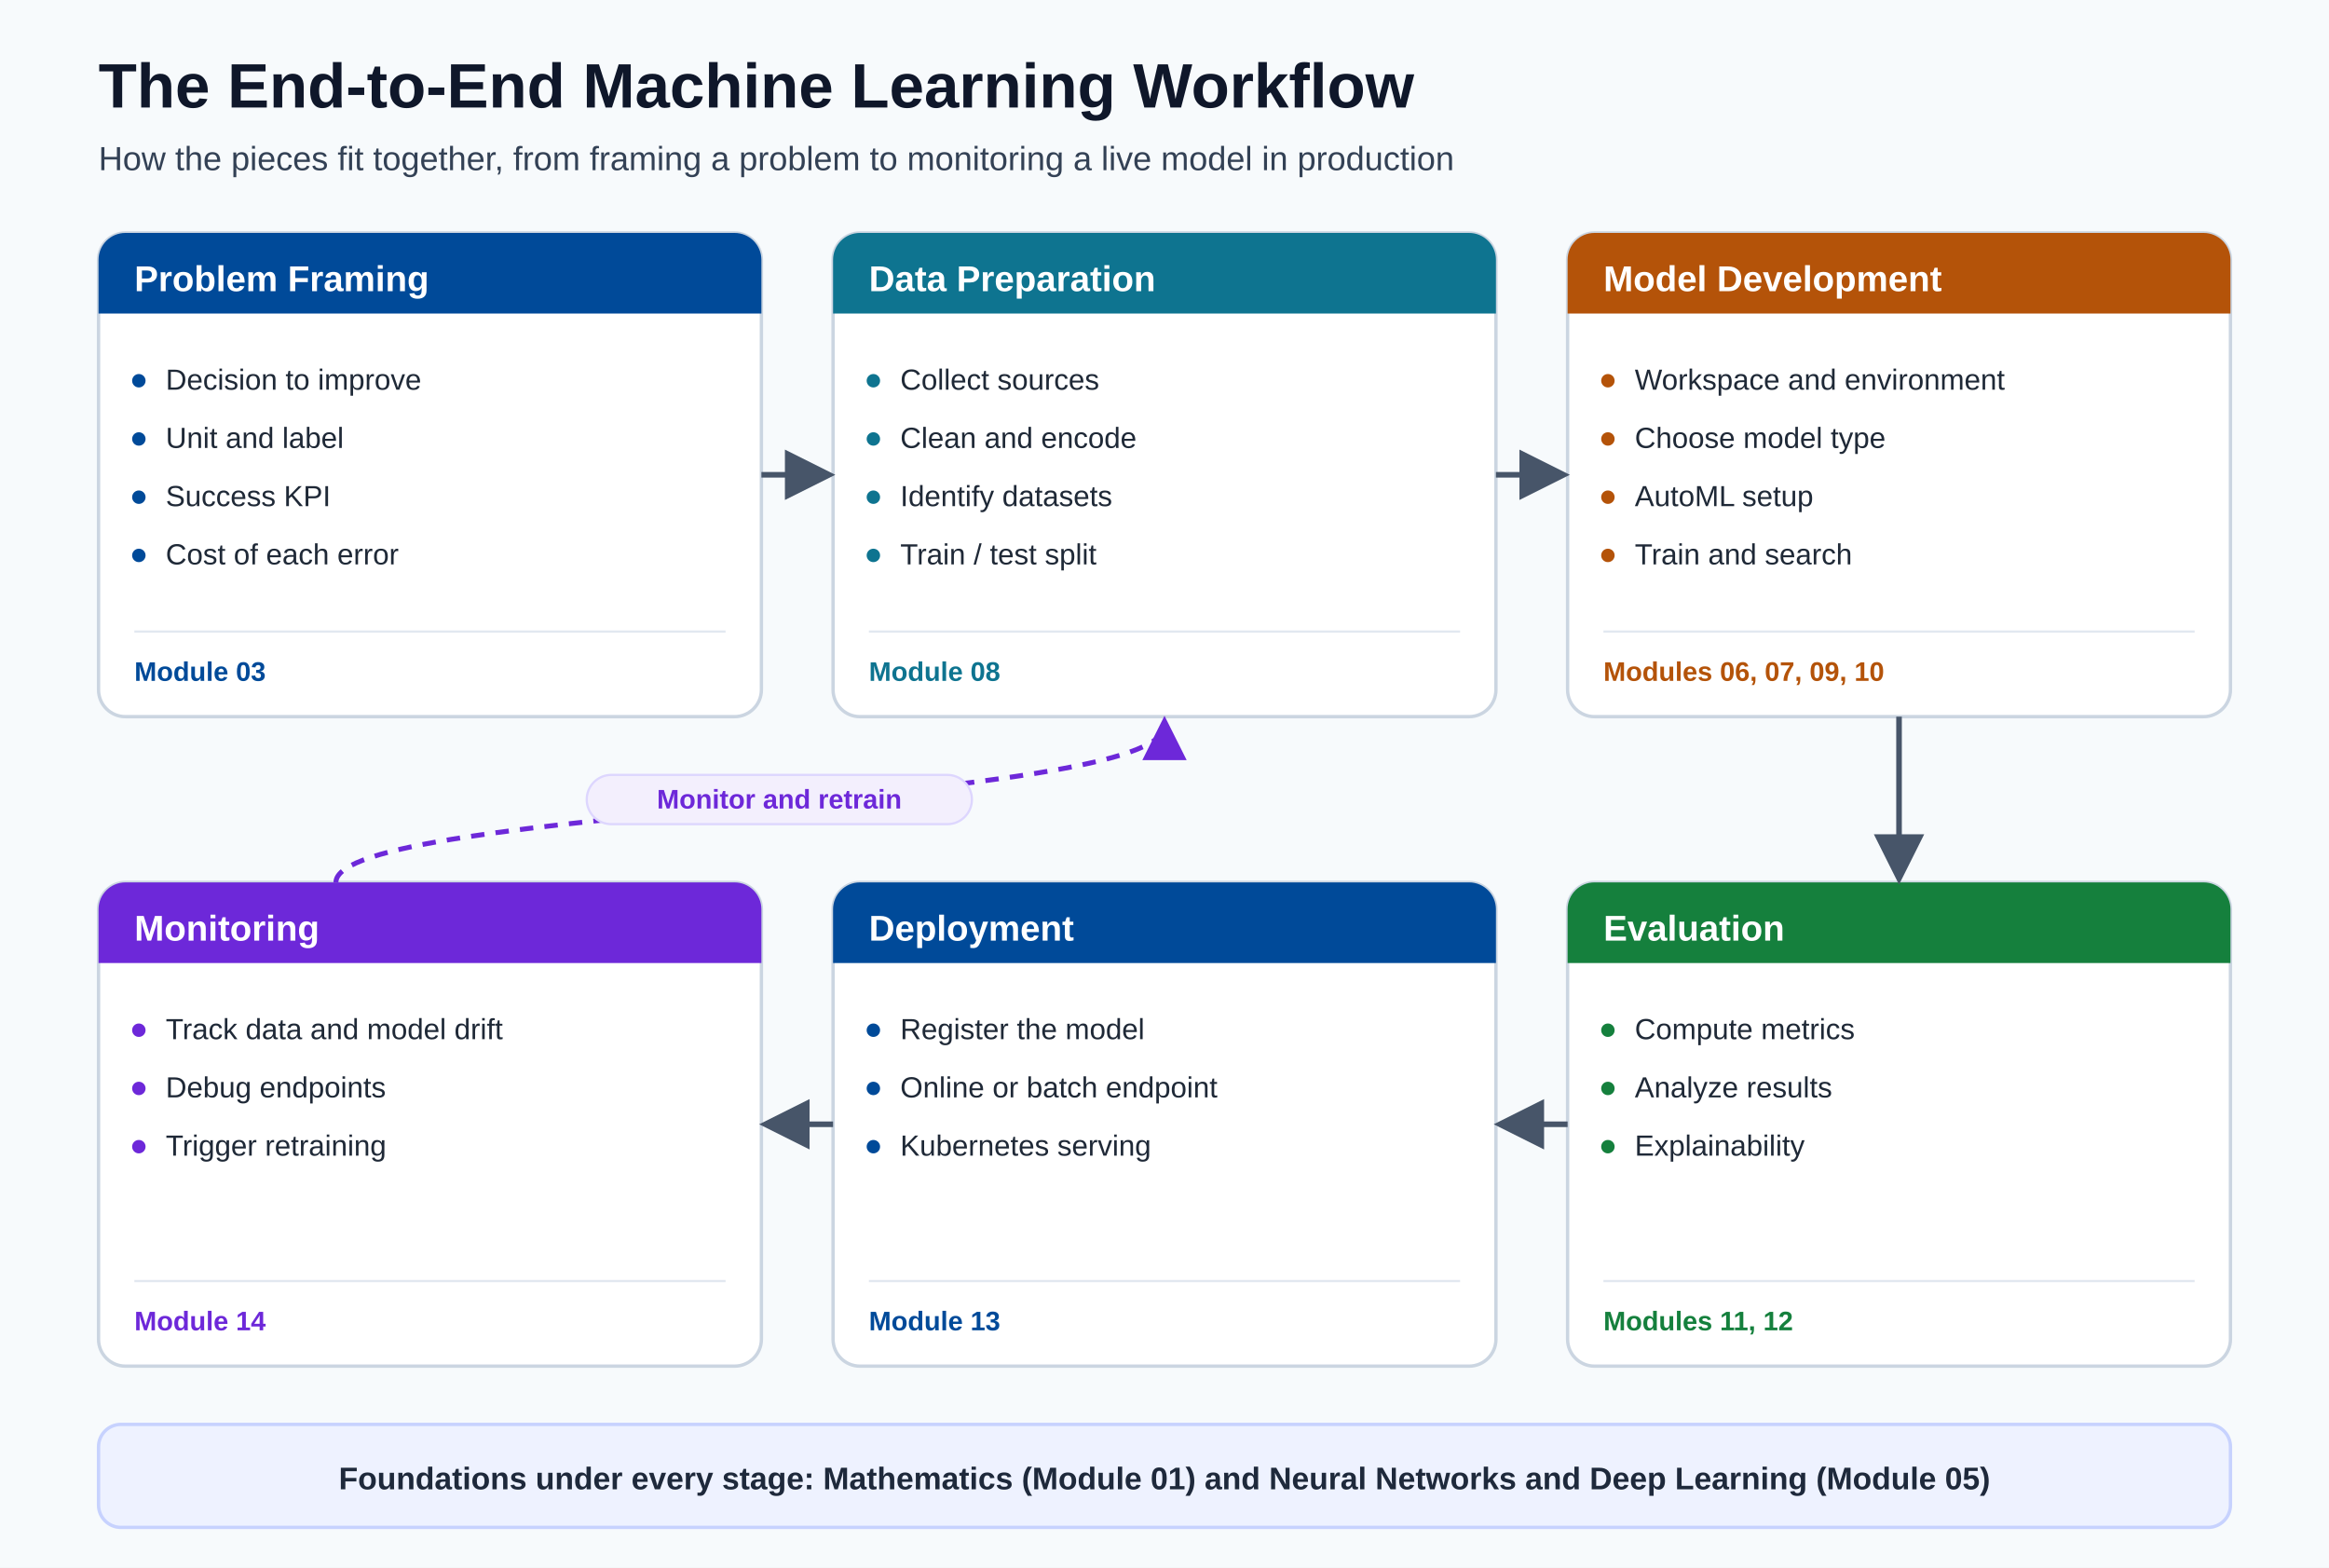
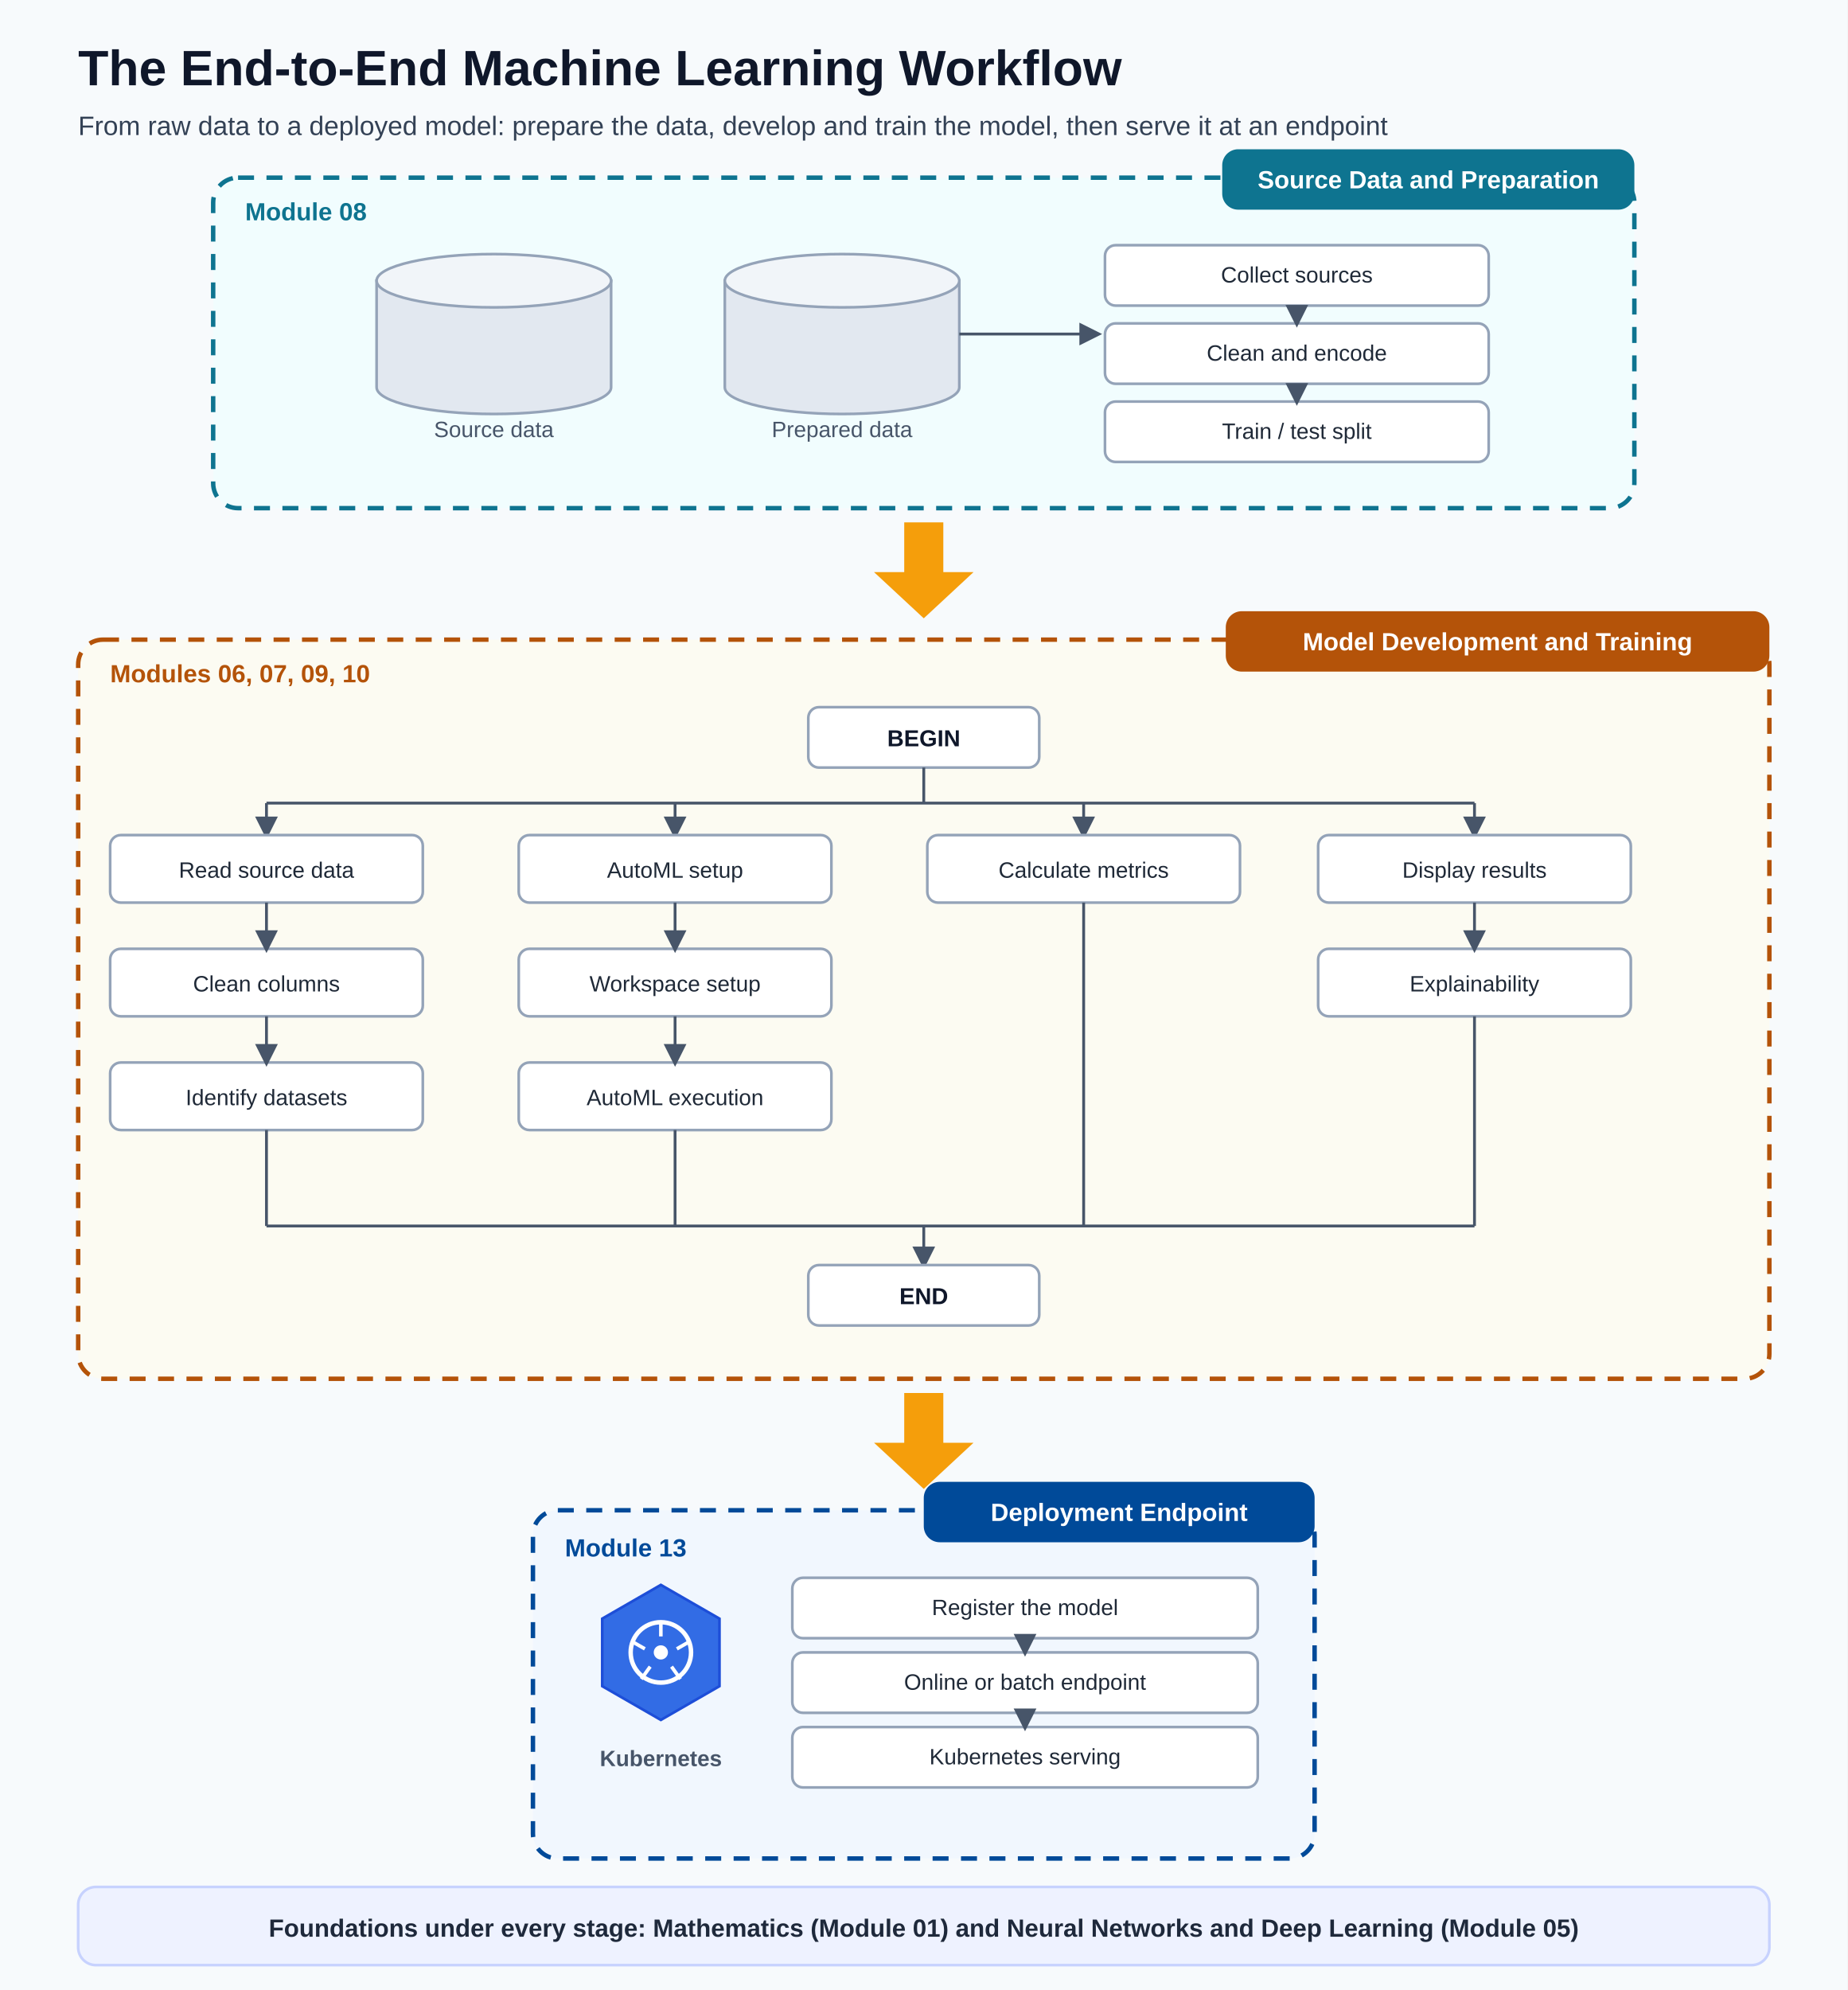
- <svg xmlns="http://www.w3.org/2000/svg" width="1040" height="700" viewBox="0 0 1040 700" role="img" aria-labelledby="title desc">
+ <svg xmlns="http://www.w3.org/2000/svg" width="1040" height="1120" viewBox="0 0 1040 1120" role="img" aria-labelledby="title desc">
  <defs>
    <style>
      .bg { fill: #f7fafc; }
      .title { fill: #0f172a; font-family: Segoe UI, Arial, sans-serif; font-size: 28px; font-weight: 700; }
      .subtitle { fill: #334155; font-family: Segoe UI, Arial, sans-serif; font-size: 15px; }
-       .card { fill: #ffffff; stroke: #cbd5e1; stroke-width: 1.5; }
-       .ch { fill: #ffffff; font-family: Segoe UI, Arial, sans-serif; font-size: 16px; font-weight: 700; }
-       .bul { fill: #1f2937; font-family: Segoe UI, Arial, sans-serif; font-size: 13px; }
-       .mref { font-family: Segoe UI, Arial, sans-serif; font-size: 12px; font-weight: 700; }
-       .divider { stroke: #e2e8f0; stroke-width: 1; }
+       .tab { font-family: Segoe UI, Arial, sans-serif; font-size: 14px; font-weight: 700; }
+       .node { fill: #ffffff; stroke: #94a3b8; stroke-width: 1.5; }
+       .nt { fill: #1f2937; font-family: Segoe UI, Arial, sans-serif; font-size: 12.5px; }
+       .seblbl { fill: #0f172a; font-family: Segoe UI, Arial, sans-serif; font-size: 13px; font-weight: 700; }
+       .cap { fill: #475569; font-family: Segoe UI, Arial, sans-serif; font-size: 12.5px; }
+       .cyl { fill: #e2e8f0; stroke: #94a3b8; stroke-width: 1.5; }
+       .cyltop { fill: #f1f5f9; stroke: #94a3b8; stroke-width: 1.5; }
+       .con { stroke: #475569; stroke-width: 1.6; fill: none; }
      .fnd { fill: #1e293b; font-family: Segoe UI, Arial, sans-serif; font-size: 14px; font-weight: 600; }
-       .fbl { fill: #6d28d9; font-family: Segoe UI, Arial, sans-serif; font-size: 12px; font-weight: 700; }
-       .arrow { stroke: #475569; stroke-width: 2.5; fill: none; }
-       .fb { stroke: #6d28d9; stroke-width: 2.2; fill: none; stroke-dasharray: 6 5; }
    </style>
-     <marker id="ah" markerWidth="9" markerHeight="9" refX="7" refY="4.5" orient="auto">
-       <path d="M0,0 L9,4.5 L0,9 z" fill="#475569" />
-     </marker>
-     <marker id="ahp" markerWidth="9" markerHeight="9" refX="7" refY="4.5" orient="auto">
-       <path d="M0,0 L9,4.5 L0,9 z" fill="#6d28d9" />
+     <marker id="ah" markerWidth="8" markerHeight="8" refX="6.5" refY="4" orient="auto">
+       <path d="M0,0 L8,4 L0,8 z" fill="#475569" />
    </marker>
  </defs>
-   <rect class="bg" x="0" y="0" width="1040" height="700" />
+   <rect class="bg" x="0" y="0" width="1040" height="1120" />
  <text class="title" x="44" y="48">The End-to-End Machine Learning Workflow</text>
-   <text class="subtitle" x="44" y="76">How the pieces fit together, from framing a problem to monitoring a live model in production</text>
-   <rect class="card" x="44" y="104" width="296" height="216" rx="12" />
-   <path d="M44,140 V116 a12,12 0 0 1 12,-12 H328 a12,12 0 0 1 12,12 V140 Z" fill="#004a99" />
-   <text class="ch" x="60" y="130">Problem Framing</text>
-   <circle cx="62" cy="170" r="3" fill="#004a99" />
-   <text class="bul" x="74" y="174">Decision to improve</text>
-   <circle cx="62" cy="196" r="3" fill="#004a99" />
-   <text class="bul" x="74" y="200">Unit and label</text>
-   <circle cx="62" cy="222" r="3" fill="#004a99" />
-   <text class="bul" x="74" y="226">Success KPI</text>
-   <circle cx="62" cy="248" r="3" fill="#004a99" />
-   <text class="bul" x="74" y="252">Cost of each error</text>
-   <line class="divider" x1="60" y1="282" x2="324" y2="282" />
-   <text class="mref" x="60" y="304" fill="#004a99">Module 03</text>
-   <rect class="card" x="372" y="104" width="296" height="216" rx="12" />
-   <path d="M372,140 V116 a12,12 0 0 1 12,-12 H656 a12,12 0 0 1 12,12 V140 Z" fill="#0e7490" />
-   <text class="ch" x="388" y="130">Data Preparation</text>
-   <circle cx="390" cy="170" r="3" fill="#0e7490" />
-   <text class="bul" x="402" y="174">Collect sources</text>
-   <circle cx="390" cy="196" r="3" fill="#0e7490" />
-   <text class="bul" x="402" y="200">Clean and encode</text>
-   <circle cx="390" cy="222" r="3" fill="#0e7490" />
-   <text class="bul" x="402" y="226">Identify datasets</text>
-   <circle cx="390" cy="248" r="3" fill="#0e7490" />
-   <text class="bul" x="402" y="252">Train / test split</text>
-   <line class="divider" x1="388" y1="282" x2="652" y2="282" />
-   <text class="mref" x="388" y="304" fill="#0e7490">Module 08</text>
-   <rect class="card" x="700" y="104" width="296" height="216" rx="12" />
-   <path d="M700,140 V116 a12,12 0 0 1 12,-12 H984 a12,12 0 0 1 12,12 V140 Z" fill="#b45309" />
-   <text class="ch" x="716" y="130">Model Development</text>
-   <circle cx="718" cy="170" r="3" fill="#b45309" />
-   <text class="bul" x="730" y="174">Workspace and environment</text>
-   <circle cx="718" cy="196" r="3" fill="#b45309" />
-   <text class="bul" x="730" y="200">Choose model type</text>
-   <circle cx="718" cy="222" r="3" fill="#b45309" />
-   <text class="bul" x="730" y="226">AutoML setup</text>
-   <circle cx="718" cy="248" r="3" fill="#b45309" />
-   <text class="bul" x="730" y="252">Train and search</text>
-   <line class="divider" x1="716" y1="282" x2="980" y2="282" />
-   <text class="mref" x="716" y="304" fill="#b45309">Modules 06, 07, 09, 10</text>
-   <rect class="card" x="44" y="394" width="296" height="216" rx="12" />
-   <path d="M44,430 V406 a12,12 0 0 1 12,-12 H328 a12,12 0 0 1 12,12 V430 Z" fill="#6d28d9" />
-   <text class="ch" x="60" y="420">Monitoring</text>
-   <circle cx="62" cy="460" r="3" fill="#6d28d9" />
-   <text class="bul" x="74" y="464">Track data and model drift</text>
-   <circle cx="62" cy="486" r="3" fill="#6d28d9" />
-   <text class="bul" x="74" y="490">Debug endpoints</text>
-   <circle cx="62" cy="512" r="3" fill="#6d28d9" />
-   <text class="bul" x="74" y="516">Trigger retraining</text>
-   <line class="divider" x1="60" y1="572" x2="324" y2="572" />
-   <text class="mref" x="60" y="594" fill="#6d28d9">Module 14</text>
-   <rect class="card" x="372" y="394" width="296" height="216" rx="12" />
-   <path d="M372,430 V406 a12,12 0 0 1 12,-12 H656 a12,12 0 0 1 12,12 V430 Z" fill="#004a99" />
-   <text class="ch" x="388" y="420">Deployment</text>
-   <circle cx="390" cy="460" r="3" fill="#004a99" />
-   <text class="bul" x="402" y="464">Register the model</text>
-   <circle cx="390" cy="486" r="3" fill="#004a99" />
-   <text class="bul" x="402" y="490">Online or batch endpoint</text>
-   <circle cx="390" cy="512" r="3" fill="#004a99" />
-   <text class="bul" x="402" y="516">Kubernetes serving</text>
-   <line class="divider" x1="388" y1="572" x2="652" y2="572" />
-   <text class="mref" x="388" y="594" fill="#004a99">Module 13</text>
-   <rect class="card" x="700" y="394" width="296" height="216" rx="12" />
-   <path d="M700,430 V406 a12,12 0 0 1 12,-12 H984 a12,12 0 0 1 12,12 V430 Z" fill="#15803d" />
-   <text class="ch" x="716" y="420">Evaluation</text>
-   <circle cx="718" cy="460" r="3" fill="#15803d" />
-   <text class="bul" x="730" y="464">Compute metrics</text>
-   <circle cx="718" cy="486" r="3" fill="#15803d" />
-   <text class="bul" x="730" y="490">Analyze results</text>
-   <circle cx="718" cy="512" r="3" fill="#15803d" />
-   <text class="bul" x="730" y="516">Explainability</text>
-   <line class="divider" x1="716" y1="572" x2="980" y2="572" />
-   <text class="mref" x="716" y="594" fill="#15803d">Modules 11, 12</text>
-   <path class="arrow" d="M340,212 L368,212" marker-end="url(#ah)" />
-   <path class="arrow" d="M668,212 L696,212" marker-end="url(#ah)" />
-   <path class="arrow" d="M848,320 L848,390" marker-end="url(#ah)" />
-   <path class="arrow" d="M700,502 L672,502" marker-end="url(#ah)" />
-   <path class="arrow" d="M372,502 L344,502" marker-end="url(#ah)" />
-   <path class="fb" d="M150,394 C150,360 520,360 520,324" marker-end="url(#ahp)" />
-   <rect x="262" y="346" width="172" height="22" rx="11" fill="#f3effd" stroke="#ddd6fe" stroke-width="1" />
-   <text class="fbl" x="348" y="361" text-anchor="middle">Monitor and retrain</text>
-   <rect x="44" y="636" width="952" height="46" rx="10" fill="#eef2ff" stroke="#c7d2fe" stroke-width="1.5" />
-   <text class="fnd" x="520" y="665" text-anchor="middle">Foundations under every stage: Mathematics (Module 01) and Neural Networks and Deep Learning (Module 05)</text>
+   <text class="subtitle" x="44" y="76">From raw data to a deployed model: prepare the data, develop and train the model, then serve it at an endpoint</text>
+   <rect x="120" y="100" width="800" height="186" rx="14" fill="#ecfeff" fill-opacity="0.55" stroke="#0e7490" stroke-width="2.5" stroke-dasharray="9 7" />
+   <rect x="688" y="84" width="232" height="34" rx="9" fill="#0e7490" />
+   <text class="tab" x="804" y="106" text-anchor="middle" fill="#ffffff">Source Data and Preparation</text>
+   <text class="tab" x="138" y="124" fill="#0e7490" font-size="12px">Module 08</text>
+   <path class="cyl" d="M212,158 v60 a66,15 0 0 0 132,0 v-60 Z" />
+   <ellipse class="cyltop" cx="278" cy="158" rx="66" ry="15" />
+   <text class="cap" x="278" y="246" text-anchor="middle">Source data</text>
+   <path class="cyl" d="M408,158 v60 a66,15 0 0 0 132,0 v-60 Z" />
+   <ellipse class="cyltop" cx="474" cy="158" rx="66" ry="15" />
+   <text class="cap" x="474" y="246" text-anchor="middle">Prepared data</text>
+   <rect class="node" x="622" y="138" width="216" height="34" rx="6" />
+   <text class="nt" x="730" y="159" text-anchor="middle">Collect sources</text>
+   <rect class="node" x="622" y="182" width="216" height="34" rx="6" />
+   <text class="nt" x="730" y="203" text-anchor="middle">Clean and encode</text>
+   <rect class="node" x="622" y="226" width="216" height="34" rx="6" />
+   <text class="nt" x="730" y="247" text-anchor="middle">Train / test split</text>
+   <path class="con" d="M730,172 L730,182" marker-end="url(#ah)" />
+   <path class="con" d="M730,216 L730,226" marker-end="url(#ah)" />
+   <path class="con" d="M540,188 L618,188" marker-end="url(#ah)" />
+   <rect x="509" y="294" width="22" height="30" fill="#f59e0b" />
+   <polygon points="492,322 548,322 520,348" fill="#f59e0b" />
+   <rect x="44" y="360" width="952" height="416" rx="14" fill="#fffbeb" fill-opacity="0.6" stroke="#b45309" stroke-width="2.5" stroke-dasharray="9 7" />
+   <rect x="690" y="344" width="306" height="34" rx="9" fill="#b45309" />
+   <text class="tab" x="843" y="366" text-anchor="middle" fill="#ffffff">Model Development and Training</text>
+   <text class="tab" x="62" y="384" fill="#b45309" font-size="12px">Modules 06, 07, 09, 10</text>
+   <rect class="node" x="455" y="398" width="130" height="34" rx="6" fill="#fef3c7" stroke="#b45309" />
+   <text class="seblbl" x="520" y="420" text-anchor="middle">BEGIN</text>
+   <path class="con" d="M520,432 L520,452" />
+   <path class="con" d="M150,452 L830,452" />
+   <path class="con" d="M150,452 L150,470" marker-end="url(#ah)" />
+   <path class="con" d="M380,452 L380,470" marker-end="url(#ah)" />
+   <path class="con" d="M610,452 L610,470" marker-end="url(#ah)" />
+   <path class="con" d="M830,452 L830,470" marker-end="url(#ah)" />
+   <rect class="node" x="62" y="470" width="176" height="38" rx="6" />
+   <text class="nt" x="150" y="494" text-anchor="middle">Read source data</text>
+   <rect class="node" x="62" y="534" width="176" height="38" rx="6" />
+   <text class="nt" x="150" y="558" text-anchor="middle">Clean columns</text>
+   <rect class="node" x="62" y="598" width="176" height="38" rx="6" />
+   <text class="nt" x="150" y="622" text-anchor="middle">Identify datasets</text>
+   <path class="con" d="M150,508 L150,534" marker-end="url(#ah)" />
+   <path class="con" d="M150,572 L150,598" marker-end="url(#ah)" />
+   <rect class="node" x="292" y="470" width="176" height="38" rx="6" />
+   <text class="nt" x="380" y="494" text-anchor="middle">AutoML setup</text>
+   <rect class="node" x="292" y="534" width="176" height="38" rx="6" />
+   <text class="nt" x="380" y="558" text-anchor="middle">Workspace setup</text>
+   <rect class="node" x="292" y="598" width="176" height="38" rx="6" />
+   <text class="nt" x="380" y="622" text-anchor="middle">AutoML execution</text>
+   <path class="con" d="M380,508 L380,534" marker-end="url(#ah)" />
+   <path class="con" d="M380,572 L380,598" marker-end="url(#ah)" />
+   <rect class="node" x="522" y="470" width="176" height="38" rx="6" />
+   <text class="nt" x="610" y="494" text-anchor="middle">Calculate metrics</text>
+   <rect class="node" x="742" y="470" width="176" height="38" rx="6" />
+   <text class="nt" x="830" y="494" text-anchor="middle">Display results</text>
+   <rect class="node" x="742" y="534" width="176" height="38" rx="6" />
+   <text class="nt" x="830" y="558" text-anchor="middle">Explainability</text>
+   <path class="con" d="M830,508 L830,534" marker-end="url(#ah)" />
+   <path class="con" d="M150,636 L150,690" />
+   <path class="con" d="M380,636 L380,690" />
+   <path class="con" d="M610,508 L610,690" />
+   <path class="con" d="M830,572 L830,690" />
+   <path class="con" d="M150,690 L830,690" />
+   <path class="con" d="M520,690 L520,712" marker-end="url(#ah)" />
+   <rect class="node" x="455" y="712" width="130" height="34" rx="6" fill="#fef3c7" stroke="#b45309" />
+   <text class="seblbl" x="520" y="734" text-anchor="middle">END</text>
+   <rect x="509" y="784" width="22" height="30" fill="#f59e0b" />
+   <polygon points="492,812 548,812 520,838" fill="#f59e0b" />
+   <rect x="300" y="850" width="440" height="196" rx="14" fill="#eff6ff" fill-opacity="0.7" stroke="#004a99" stroke-width="2.5" stroke-dasharray="9 7" />
+   <rect x="520" y="834" width="220" height="34" rx="9" fill="#004a99" />
+   <text class="tab" x="630" y="856" text-anchor="middle" fill="#ffffff">Deployment Endpoint</text>
+   <text class="tab" x="318" y="876" fill="#004a99" font-size="12px">Module 13</text>
+   <polygon points="372,892 405,911 405,949 372,968 339,949 339,911" fill="#326ce5" stroke="#1d4ed8" stroke-width="1.5" />
+   <circle cx="372" cy="930" r="17" fill="none" stroke="#ffffff" stroke-width="2.5" />
+   <circle cx="372" cy="930" r="4" fill="#ffffff" />
+   <g stroke="#ffffff" stroke-width="2">
+     <line x1="372" y1="913" x2="372" y2="921" />
+     <line x1="388" y1="924" x2="381" y2="928" />
+     <line x1="383" y1="945" x2="378" y2="938" />
+     <line x1="361" y1="945" x2="366" y2="938" />
+     <line x1="356" y1="924" x2="363" y2="928" />
+   </g>
+   <text class="cap" x="372" y="994" text-anchor="middle" font-weight="700">Kubernetes</text>
+   <rect class="node" x="446" y="888" width="262" height="34" rx="6" />
+   <text class="nt" x="577" y="909" text-anchor="middle">Register the model</text>
+   <rect class="node" x="446" y="930" width="262" height="34" rx="6" />
+   <text class="nt" x="577" y="951" text-anchor="middle">Online or batch endpoint</text>
+   <rect class="node" x="446" y="972" width="262" height="34" rx="6" />
+   <text class="nt" x="577" y="993" text-anchor="middle">Kubernetes serving</text>
+   <path class="con" d="M577,922 L577,930" marker-end="url(#ah)" />
+   <path class="con" d="M577,964 L577,972" marker-end="url(#ah)" />
+   <rect x="44" y="1062" width="952" height="44" rx="10" fill="#eef2ff" stroke="#c7d2fe" stroke-width="1.5" />
+   <text class="fnd" x="520" y="1090" text-anchor="middle">Foundations under every stage: Mathematics (Module 01) and Neural Networks and Deep Learning (Module 05)</text>
</svg>
